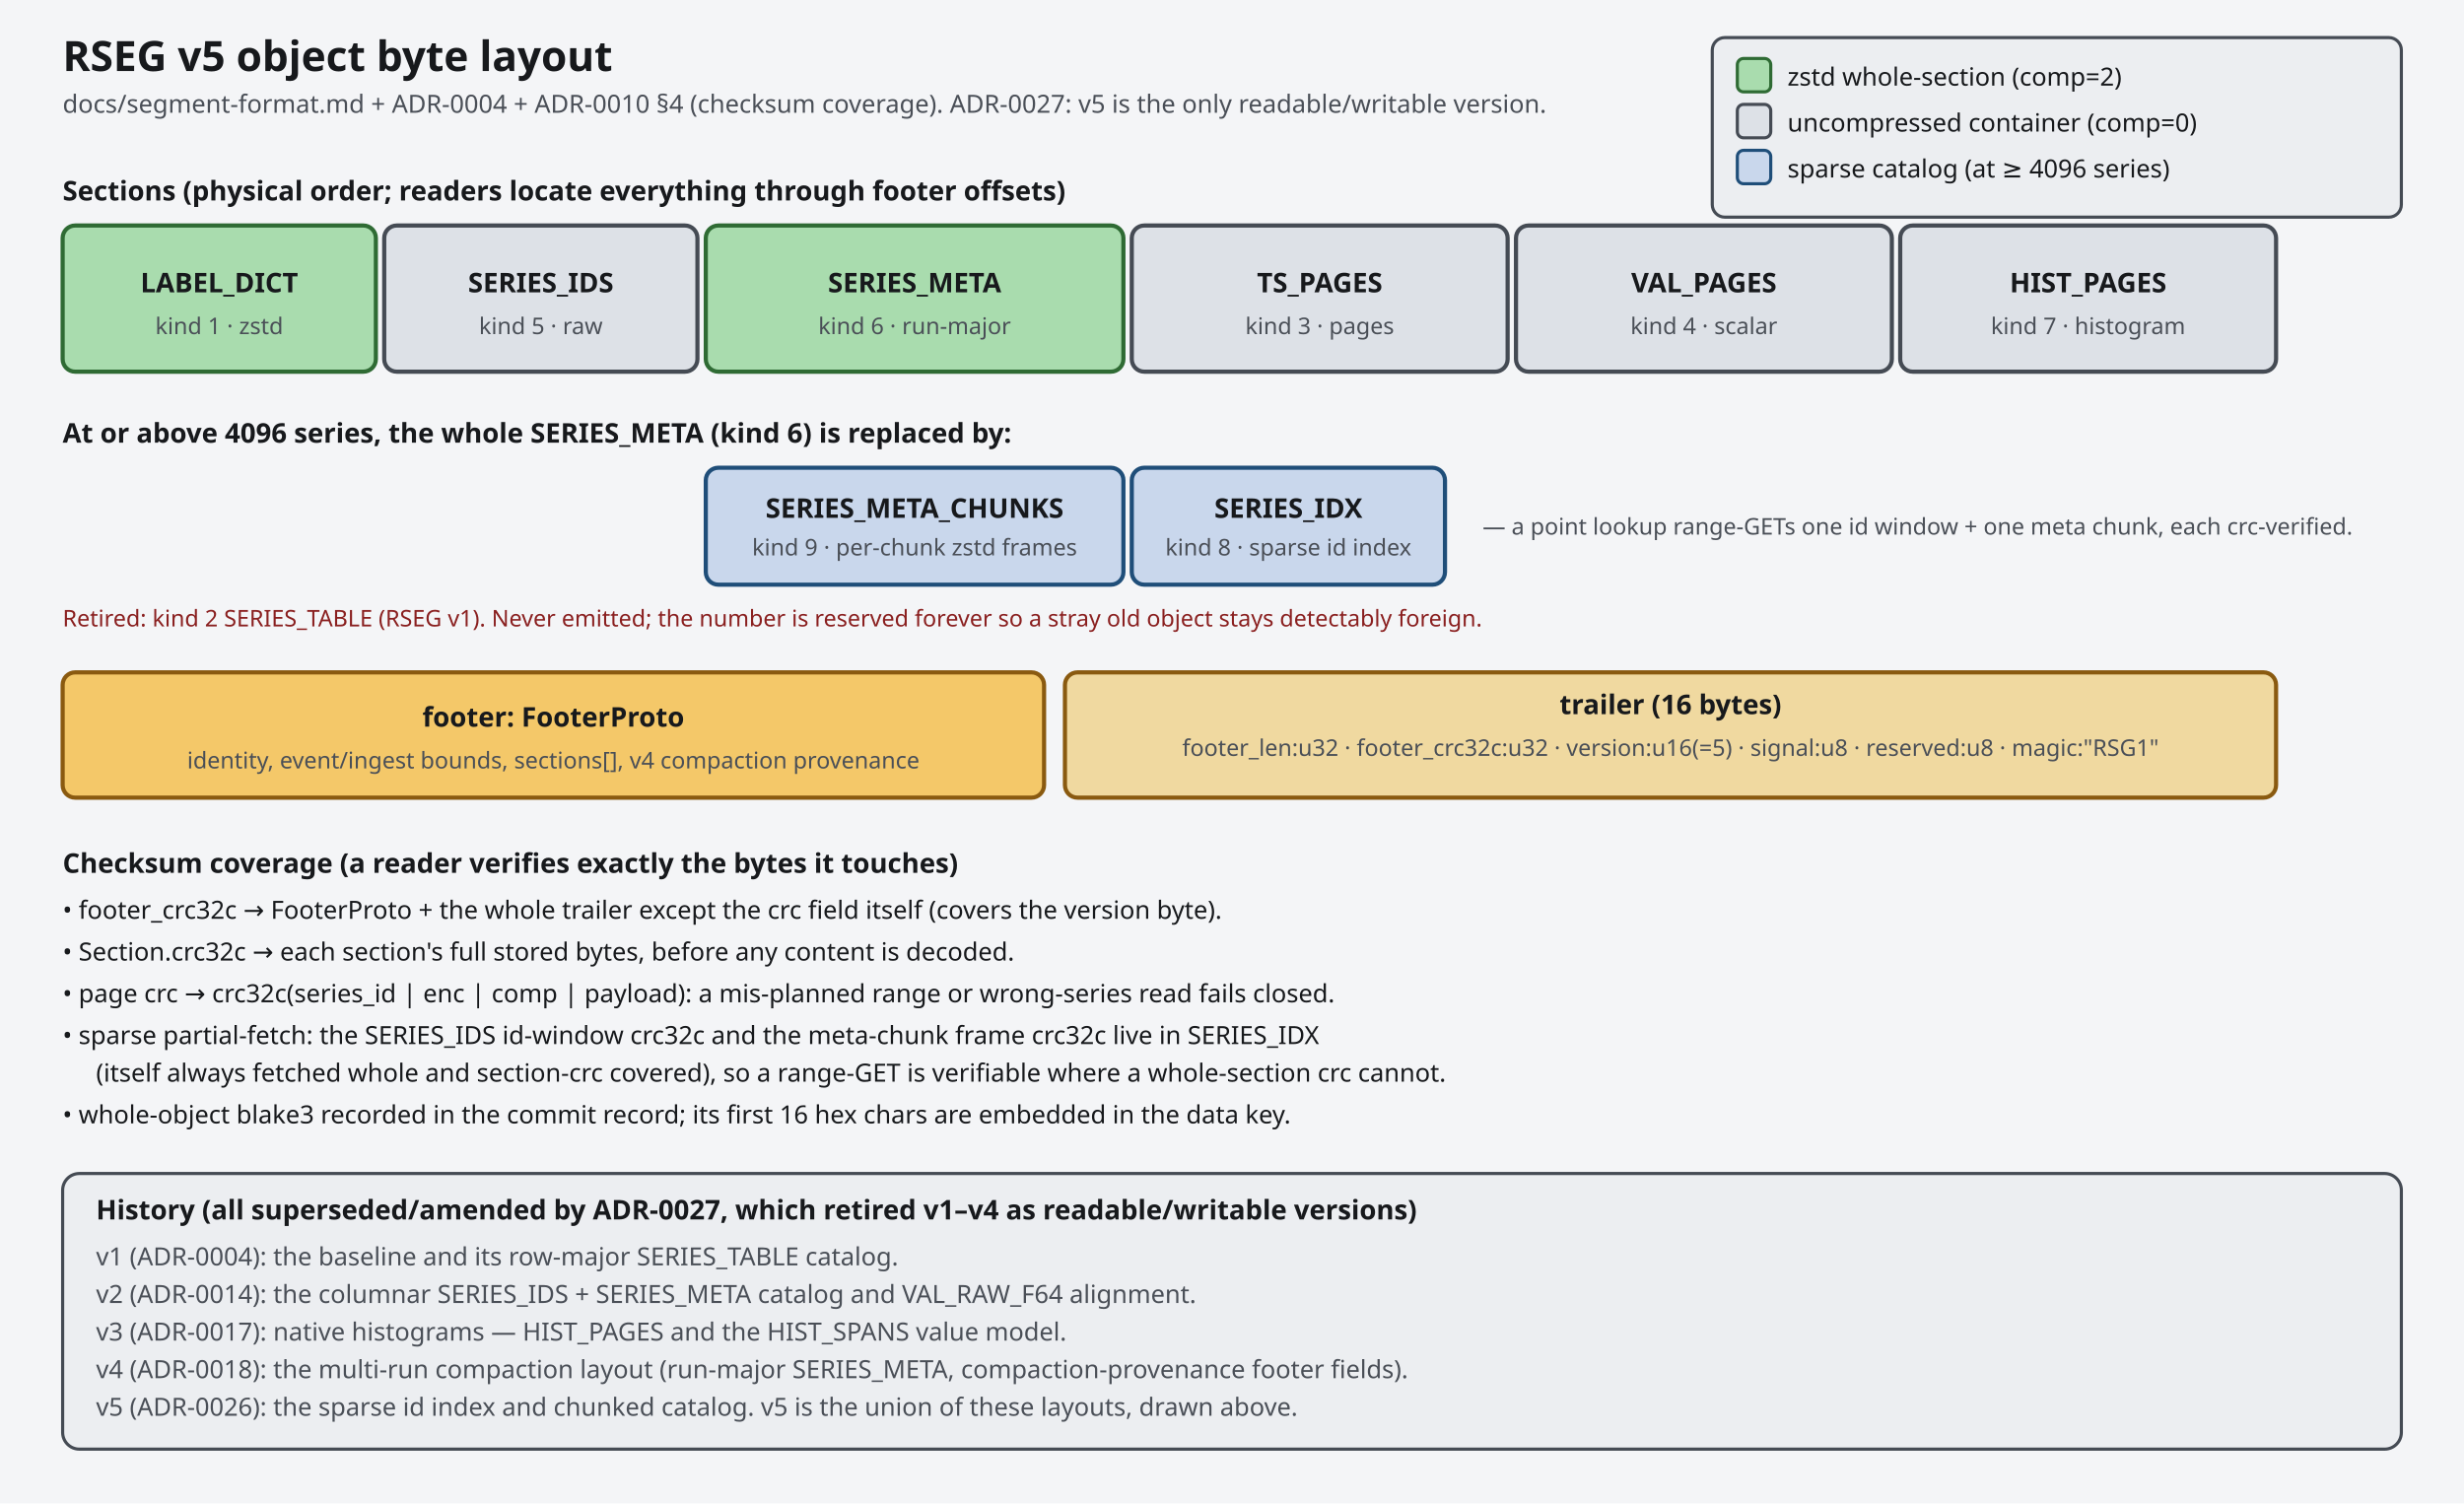
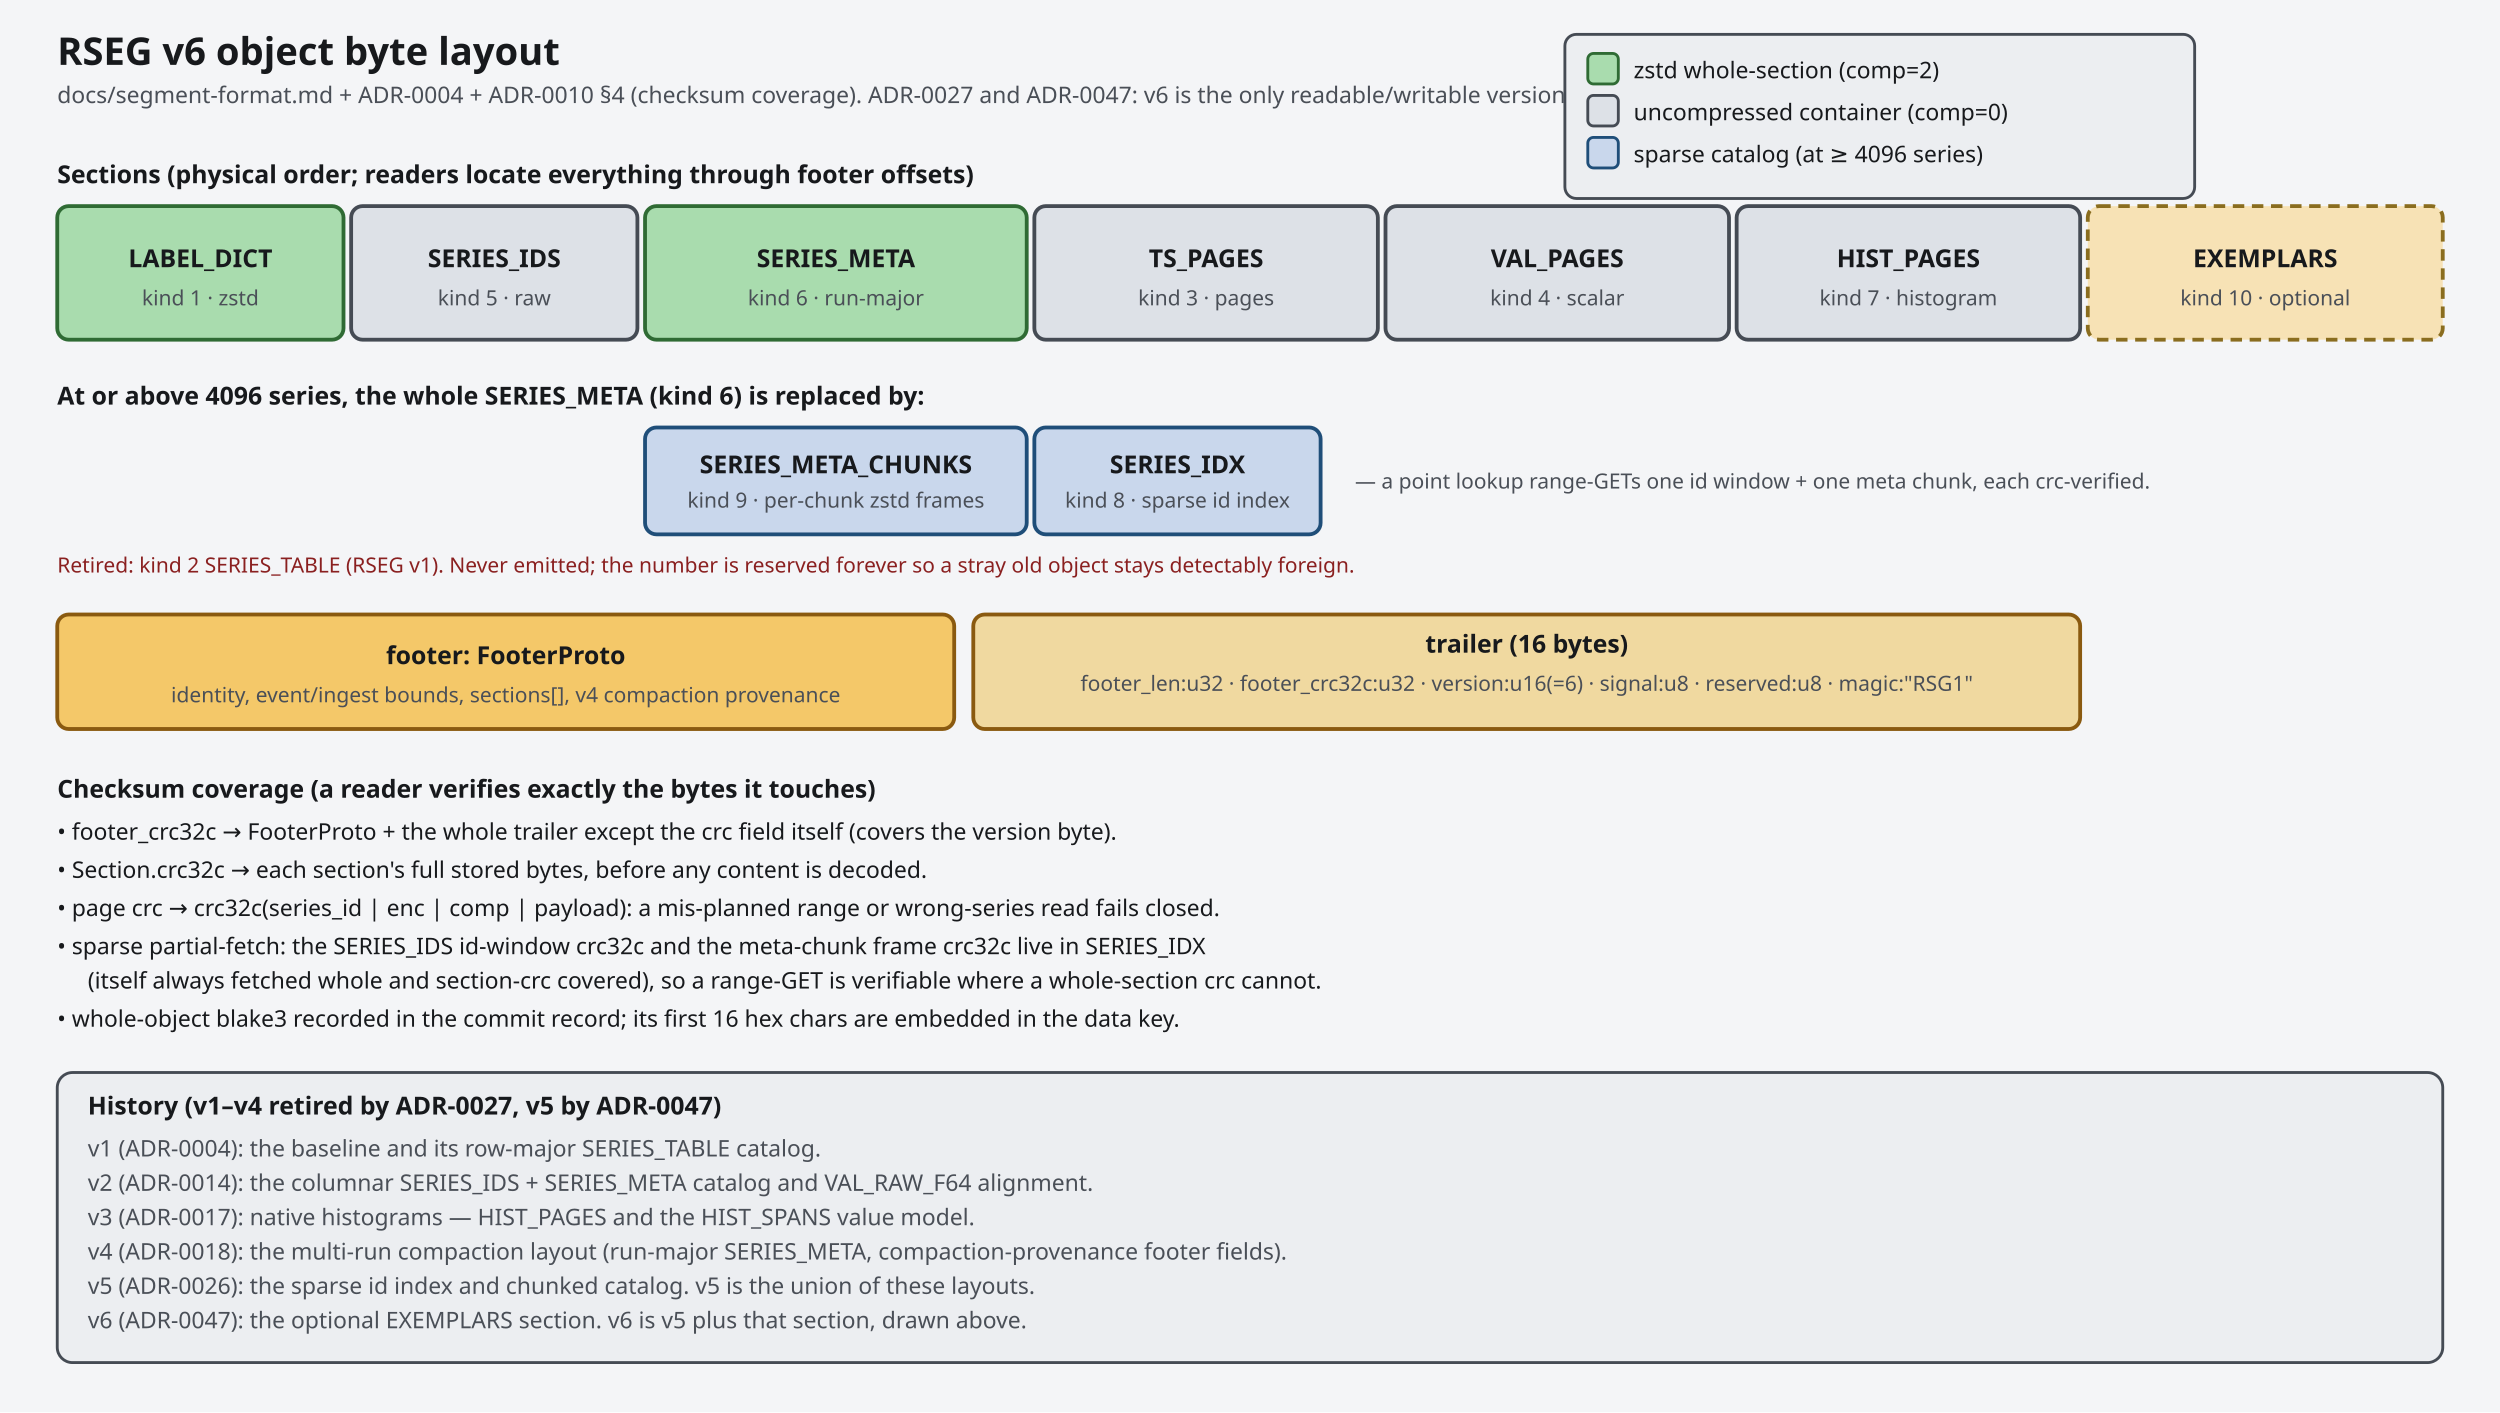
- <svg xmlns="http://www.w3.org/2000/svg" width="1180" height="720" viewBox="0 0 1180 720" font-family="system-ui, sans-serif">
-   <rect x="0" y="0" width="1180" height="720" fill="#f4f5f7" />
-   <text x="30" y="34" font-size="20" font-weight="bold" fill="#17191c">RSEG v5 object byte layout</text>
-   <text x="30" y="54" font-size="12" fill="#4a4f57">docs/segment-format.md + ADR-0004 + ADR-0010 §4 (checksum coverage). ADR-0027: v5 is the only readable/writable version.</text>
+ <svg xmlns="http://www.w3.org/2000/svg" width="1310" height="740" viewBox="0 0 1310 740" font-family="system-ui, sans-serif">
+   <rect x="0" y="0" width="1310" height="740" fill="#f4f5f7" />
+   <text x="30" y="34" font-size="20" font-weight="bold" fill="#17191c">RSEG v6 object byte layout</text>
+   <text x="30" y="54" font-size="12" fill="#4a4f57">docs/segment-format.md + ADR-0004 + ADR-0010 §4 (checksum coverage). ADR-0027 and ADR-0047: v6 is the only readable/writable version.</text>
  <g>
    <rect x="820" y="18" width="330" height="86" rx="6" fill="#eceef1" stroke="#454b54" stroke-width="1.5" />
    <rect x="832" y="28" width="16" height="16" rx="3" fill="#a9dcae" stroke="#2f6b34" stroke-width="1.5" />
    <text x="856" y="41" font-size="12" fill="#17191c">zstd whole-section (comp=2)</text>
    <rect x="832" y="50" width="16" height="16" rx="3" fill="#dde1e7" stroke="#454b54" stroke-width="1.5" />
    <text x="856" y="63" font-size="12" fill="#17191c">uncompressed container (comp=0)</text>
    <rect x="832" y="72" width="16" height="16" rx="3" fill="#c9d7ec" stroke="#1f4e79" stroke-width="1.5" />
    <text x="856" y="85" font-size="12" fill="#17191c">sparse catalog (at ≥ 4096 series)</text>
  </g>
  <text x="30" y="96" font-size="13" font-weight="bold" fill="#17191c">Sections (physical order; readers locate everything through footer offsets)</text>
  <g stroke-width="2">
    <rect x="30" y="108" width="150" height="70" rx="6" fill="#a9dcae" stroke="#2f6b34" />
    <rect x="184" y="108" width="150" height="70" rx="6" fill="#dde1e7" stroke="#454b54" />
    <rect x="338" y="108" width="200" height="70" rx="6" fill="#a9dcae" stroke="#2f6b34" />
    <rect x="542" y="108" width="180" height="70" rx="6" fill="#dde1e7" stroke="#454b54" />
    <rect x="726" y="108" width="180" height="70" rx="6" fill="#dde1e7" stroke="#454b54" />
    <rect x="910" y="108" width="180" height="70" rx="6" fill="#dde1e7" stroke="#454b54" />
+     <rect x="1094" y="108" width="186" height="70" rx="6" fill="#f7e2b5" stroke="#8a6d1f" stroke-dasharray="6 4" />
  </g>
  <g font-size="13" font-weight="bold" fill="#17191c" text-anchor="middle">
    <text x="105" y="140">LABEL_DICT</text>
    <text x="259" y="140">SERIES_IDS</text>
    <text x="438" y="140">SERIES_META</text>
    <text x="632" y="140">TS_PAGES</text>
    <text x="816" y="140">VAL_PAGES</text>
    <text x="1000" y="140">HIST_PAGES</text>
+     <text x="1187" y="140">EXEMPLARS</text>
  </g>
  <g font-size="11" fill="#4a4f57" text-anchor="middle">
    <text x="105" y="160">kind 1 · zstd</text>
    <text x="259" y="160">kind 5 · raw</text>
    <text x="438" y="160">kind 6 · run-major</text>
    <text x="632" y="160">kind 3 · pages</text>
    <text x="816" y="160">kind 4 · scalar</text>
    <text x="1000" y="160">kind 7 · histogram</text>
+     <text x="1187" y="160">kind 10 · optional</text>
  </g>
  <text x="30" y="212" font-size="13" font-weight="bold" fill="#17191c">At or above 4096 series, the whole SERIES_META (kind 6) is replaced by:</text>
  <g stroke-width="2">
    <rect x="338" y="224" width="200" height="56" rx="6" fill="#c9d7ec" stroke="#1f4e79" />
    <rect x="542" y="224" width="150" height="56" rx="6" fill="#c9d7ec" stroke="#1f4e79" />
  </g>
  <g font-size="13" font-weight="bold" fill="#17191c" text-anchor="middle">
    <text x="438" y="248">SERIES_META_CHUNKS</text>
    <text x="617" y="248">SERIES_IDX</text>
  </g>
  <g font-size="11" fill="#4a4f57" text-anchor="middle">
    <text x="438" y="266">kind 9 · per-chunk zstd frames</text>
    <text x="617" y="266">kind 8 · sparse id index</text>
  </g>
  <text x="710" y="256" font-size="11" fill="#4a4f57">— a point lookup range-GETs one id window + one meta chunk, each crc-verified.</text>
  <text x="30" y="300" font-size="11" fill="#8a2020">Retired: kind 2 SERIES_TABLE (RSEG v1). Never emitted; the number is reserved forever so a stray old object stays detectably foreign.</text>
  <g stroke-width="2">
    <rect x="30" y="322" width="470" height="60" rx="6" fill="#f4c869" stroke="#8a5a10" />
    <rect x="510" y="322" width="580" height="60" rx="6" fill="#f0d9a0" stroke="#8a5a10" />
  </g>
  <text x="265" y="348" font-size="13" font-weight="bold" fill="#17191c" text-anchor="middle">footer: FooterProto</text>
  <text x="265" y="368" font-size="11" fill="#4a4f57" text-anchor="middle">identity, event/ingest bounds, sections[], v4 compaction provenance</text>
  <text x="800" y="342" font-size="13" font-weight="bold" fill="#17191c" text-anchor="middle">trailer (16 bytes)</text>
-   <text x="800" y="362" font-size="11" fill="#4a4f57" text-anchor="middle">footer_len:u32 · footer_crc32c:u32 · version:u16(=5) · signal:u8 · reserved:u8 · magic:"RSG1"</text>
+   <text x="800" y="362" font-size="11" fill="#4a4f57" text-anchor="middle">footer_len:u32 · footer_crc32c:u32 · version:u16(=6) · signal:u8 · reserved:u8 · magic:"RSG1"</text>
  <text x="30" y="418" font-size="13" font-weight="bold" fill="#17191c">Checksum coverage (a reader verifies exactly the bytes it touches)</text>
  <g font-size="12" fill="#17191c">
    <text x="30" y="440">• footer_crc32c → FooterProto + the whole trailer except the crc field itself (covers the version byte).</text>
    <text x="30" y="460">• Section.crc32c → each section's full stored bytes, before any content is decoded.</text>
    <text x="30" y="480">• page crc → crc32c(series_id | enc | comp | payload): a mis-planned range or wrong-series read fails closed.</text>
    <text x="30" y="500">• sparse partial-fetch: the SERIES_IDS id-window crc32c and the meta-chunk frame crc32c live in SERIES_IDX</text>
    <text x="46" y="518">(itself always fetched whole and section-crc covered), so a range-GET is verifiable where a whole-section crc cannot.</text>
    <text x="30" y="538">• whole-object blake3 recorded in the commit record; its first 16 hex chars are embedded in the data key.</text>
  </g>
  <g>
-     <rect x="30" y="562" width="1120" height="132" rx="8" fill="#eceef1" stroke="#454b54" stroke-width="1.5" />
-     <text x="46" y="584" font-size="13" font-weight="bold" fill="#17191c">History (all superseded/amended by ADR-0027, which retired v1–v4 as readable/writable versions)</text>
+     <rect x="30" y="562" width="1250" height="152" rx="8" fill="#eceef1" stroke="#454b54" stroke-width="1.5" />
+     <text x="46" y="584" font-size="13" font-weight="bold" fill="#17191c">History (v1–v4 retired by ADR-0027, v5 by ADR-0047)</text>
    <g font-size="12" fill="#4a4f57">
      <text x="46" y="606">v1 (ADR-0004): the baseline and its row-major SERIES_TABLE catalog.</text>
      <text x="46" y="624">v2 (ADR-0014): the columnar SERIES_IDS + SERIES_META catalog and VAL_RAW_F64 alignment.</text>
      <text x="46" y="642">v3 (ADR-0017): native histograms — HIST_PAGES and the HIST_SPANS value model.</text>
      <text x="46" y="660">v4 (ADR-0018): the multi-run compaction layout (run-major SERIES_META, compaction-provenance footer fields).</text>
-       <text x="46" y="678">v5 (ADR-0026): the sparse id index and chunked catalog. v5 is the union of these layouts, drawn above.</text>
+       <text x="46" y="678">v5 (ADR-0026): the sparse id index and chunked catalog. v5 is the union of these layouts.</text>
+       <text x="46" y="696">v6 (ADR-0047): the optional EXEMPLARS section. v6 is v5 plus that section, drawn above.</text>
    </g>
  </g>
</svg>
